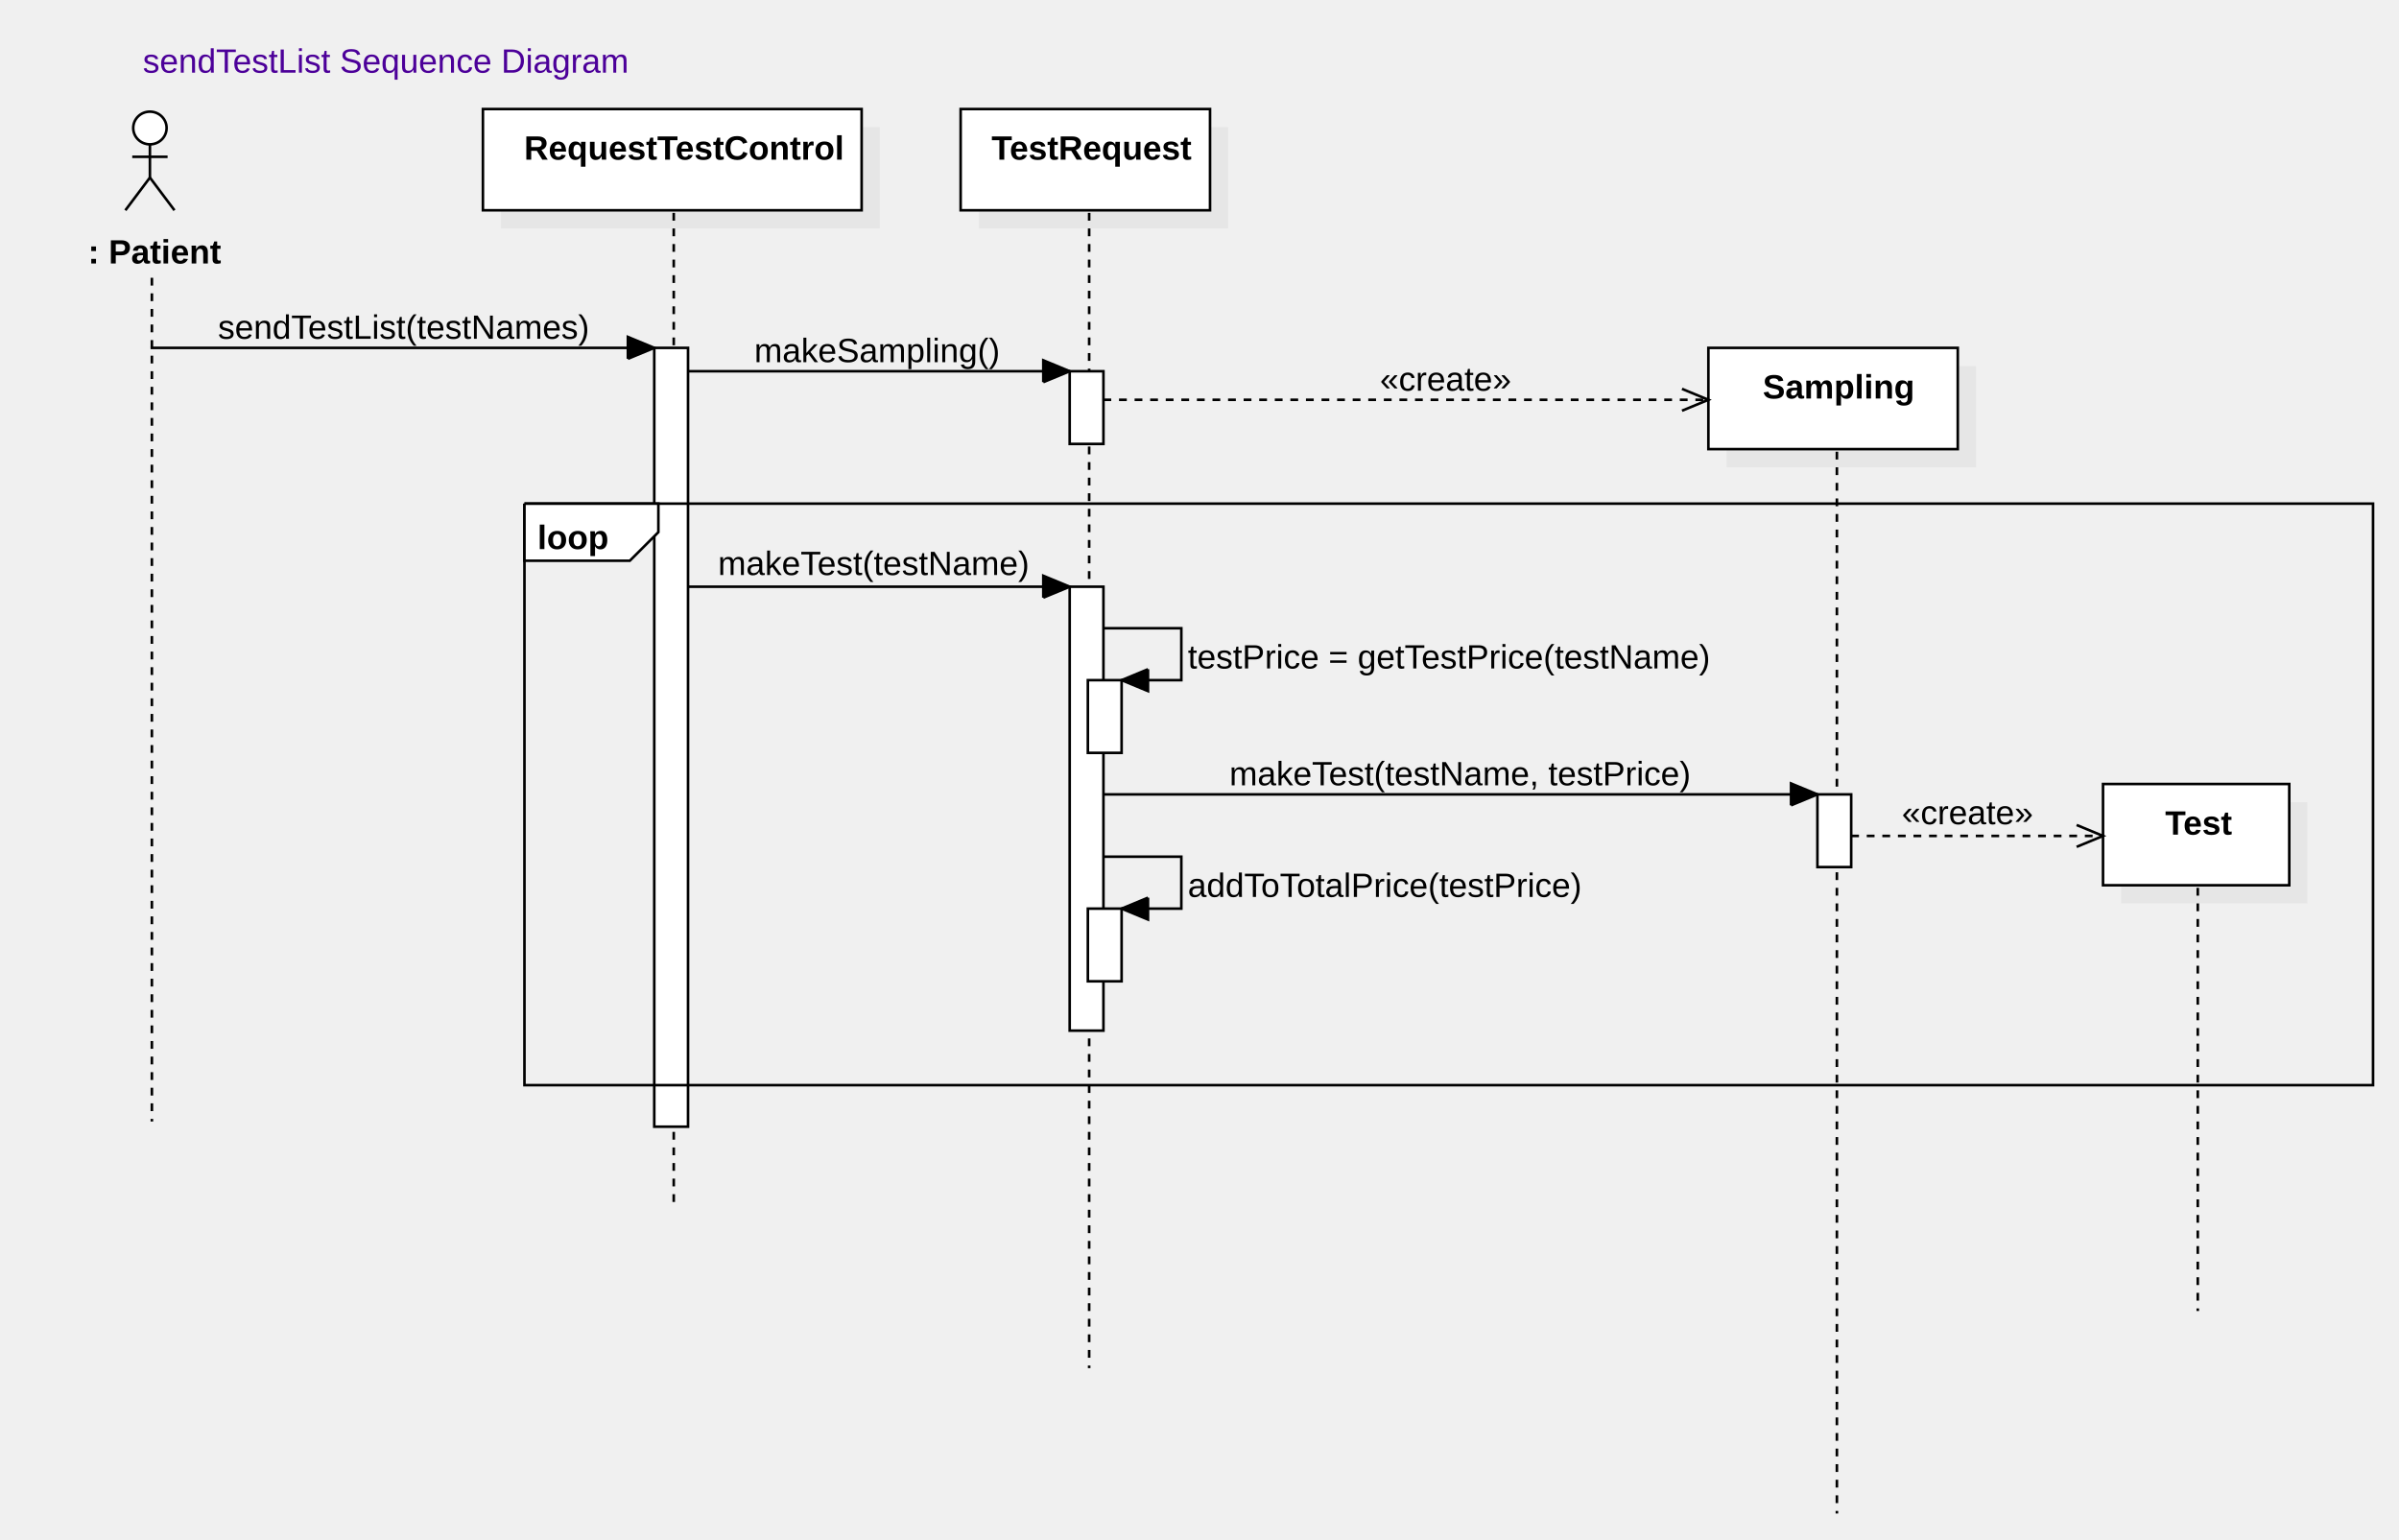
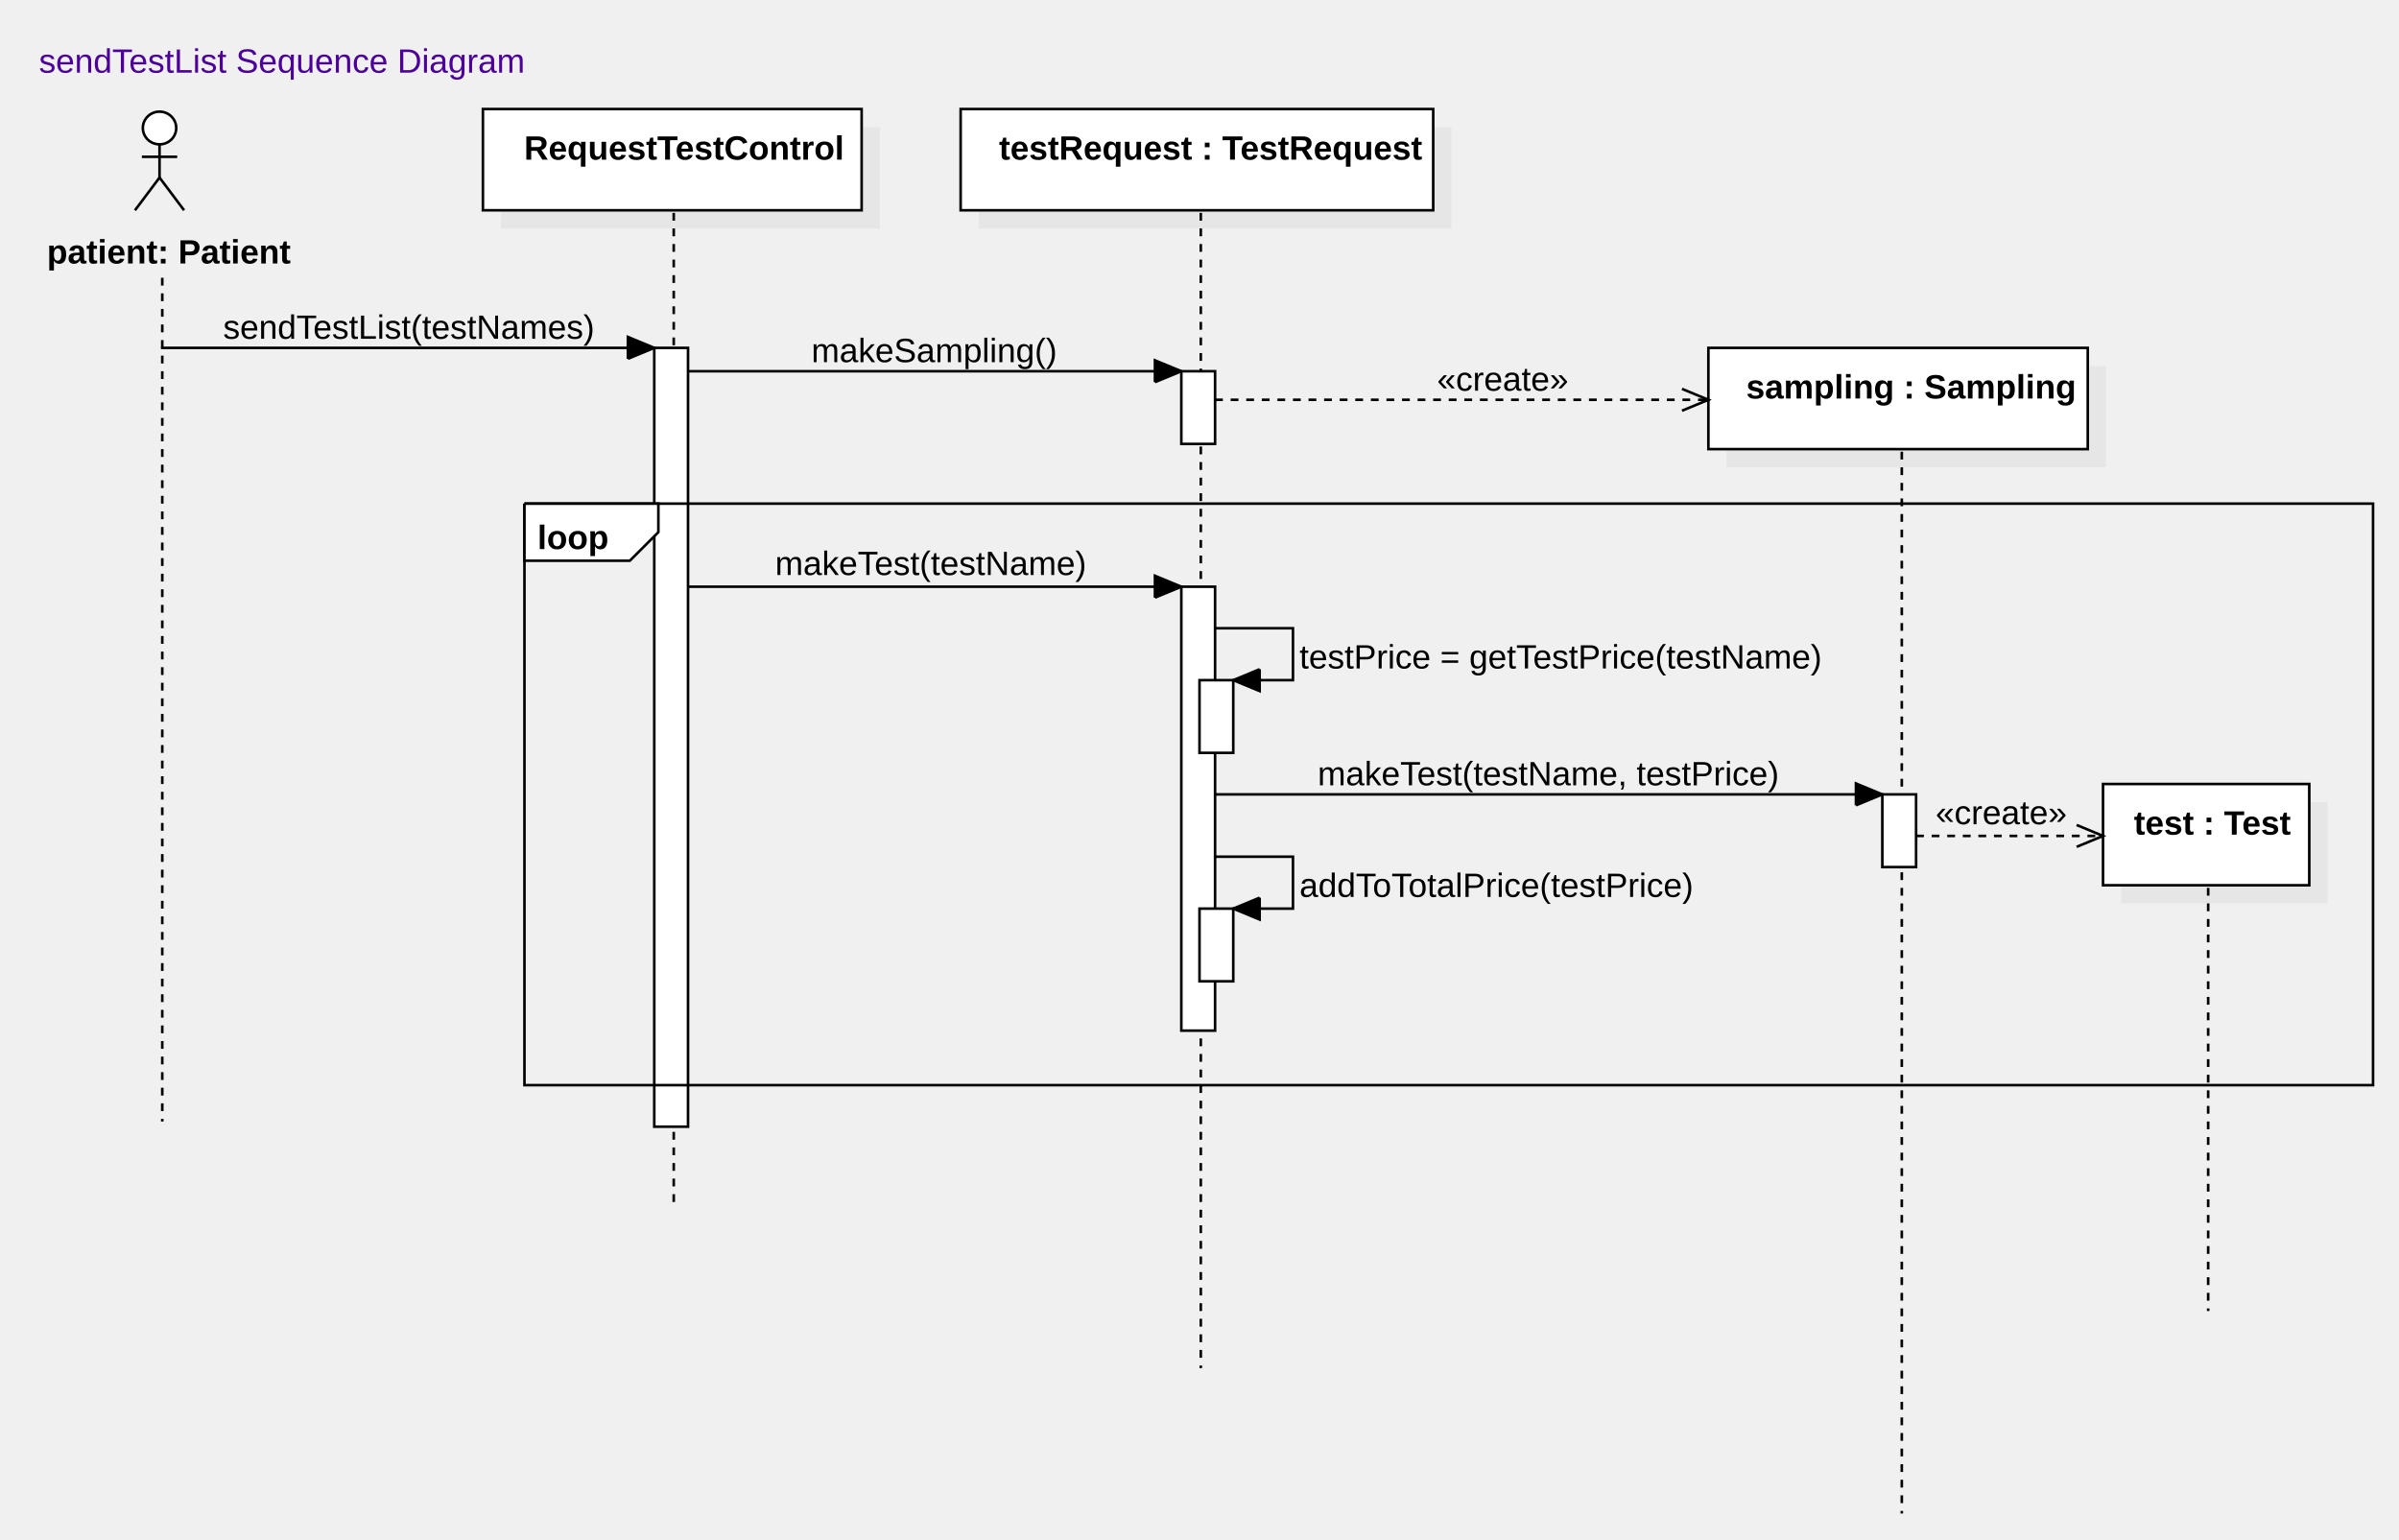
<svg xmlns="http://www.w3.org/2000/svg" version="1.1" width="924" height="593">
  <defs />
  <g>
    <text fill="#eeeeee" stroke="none" font-family="Arial" font-size="24px" font-style="normal" font-weight="normal" text-decoration="none" x="0" y="0" />
    <text fill="#eeeeee" stroke="none" font-family="Arial" font-size="24px" font-style="normal" font-weight="normal" text-decoration="none" x="0" y="30" />
    <text fill="#eeeeee" stroke="none" font-family="Arial" font-size="24px" font-style="normal" font-weight="normal" text-decoration="none" x="0" y="60" />
    <text fill="#eeeeee" stroke="none" font-family="Arial" font-size="24px" font-style="normal" font-weight="normal" text-decoration="none" x="0" y="90" />
    <text fill="#eeeeee" stroke="none" font-family="Arial" font-size="24px" font-style="normal" font-weight="normal" text-decoration="none" x="0" y="120" />
    <text fill="#eeeeee" stroke="none" font-family="Arial" font-size="24px" font-style="normal" font-weight="normal" text-decoration="none" x="0" y="150" />
    <text fill="#eeeeee" stroke="none" font-family="Arial" font-size="24px" font-style="normal" font-weight="normal" text-decoration="none" x="0" y="180" />
    <text fill="#eeeeee" stroke="none" font-family="Arial" font-size="24px" font-style="normal" font-weight="normal" text-decoration="none" x="0" y="210" />
    <text fill="#eeeeee" stroke="none" font-family="Arial" font-size="24px" font-style="normal" font-weight="normal" text-decoration="none" x="0" y="240" />
    <text fill="#eeeeee" stroke="none" font-family="Arial" font-size="24px" font-style="normal" font-weight="normal" text-decoration="none" x="0" y="270" />
    <text fill="#eeeeee" stroke="none" font-family="Arial" font-size="24px" font-style="normal" font-weight="normal" text-decoration="none" x="0" y="300" />
    <text fill="#eeeeee" stroke="none" font-family="Arial" font-size="24px" font-style="normal" font-weight="normal" text-decoration="none" x="0" y="330" />
    <text fill="#eeeeee" stroke="none" font-family="Arial" font-size="24px" font-style="normal" font-weight="normal" text-decoration="none" x="0" y="360" />
    <text fill="#eeeeee" stroke="none" font-family="Arial" font-size="24px" font-style="normal" font-weight="normal" text-decoration="none" x="0" y="390" />
    <text fill="#eeeeee" stroke="none" font-family="Arial" font-size="24px" font-style="normal" font-weight="normal" text-decoration="none" x="0" y="420" />
    <text fill="#eeeeee" stroke="none" font-family="Arial" font-size="24px" font-style="normal" font-weight="normal" text-decoration="none" x="0" y="450" />
    <text fill="#eeeeee" stroke="none" font-family="Arial" font-size="24px" font-style="normal" font-weight="normal" text-decoration="none" x="0" y="480" />
    <text fill="#eeeeee" stroke="none" font-family="Arial" font-size="24px" font-style="normal" font-weight="normal" text-decoration="none" x="0" y="510" />
    <text fill="#eeeeee" stroke="none" font-family="Arial" font-size="24px" font-style="normal" font-weight="normal" text-decoration="none" x="0" y="540" />
    <text fill="#eeeeee" stroke="none" font-family="Arial" font-size="24px" font-style="normal" font-weight="normal" text-decoration="none" x="0" y="570" />
    <text fill="#eeeeee" stroke="none" font-family="Arial" font-size="24px" font-style="normal" font-weight="normal" text-decoration="none" x="200" y="0" />
    <text fill="#eeeeee" stroke="none" font-family="Arial" font-size="24px" font-style="normal" font-weight="normal" text-decoration="none" x="200" y="30" />
    <text fill="#eeeeee" stroke="none" font-family="Arial" font-size="24px" font-style="normal" font-weight="normal" text-decoration="none" x="200" y="60" />
    <text fill="#eeeeee" stroke="none" font-family="Arial" font-size="24px" font-style="normal" font-weight="normal" text-decoration="none" x="200" y="90" />
    <text fill="#eeeeee" stroke="none" font-family="Arial" font-size="24px" font-style="normal" font-weight="normal" text-decoration="none" x="200" y="120" />
    <text fill="#eeeeee" stroke="none" font-family="Arial" font-size="24px" font-style="normal" font-weight="normal" text-decoration="none" x="200" y="150" />
    <text fill="#eeeeee" stroke="none" font-family="Arial" font-size="24px" font-style="normal" font-weight="normal" text-decoration="none" x="200" y="180" />
    <text fill="#eeeeee" stroke="none" font-family="Arial" font-size="24px" font-style="normal" font-weight="normal" text-decoration="none" x="200" y="210" />
    <text fill="#eeeeee" stroke="none" font-family="Arial" font-size="24px" font-style="normal" font-weight="normal" text-decoration="none" x="200" y="240" />
    <text fill="#eeeeee" stroke="none" font-family="Arial" font-size="24px" font-style="normal" font-weight="normal" text-decoration="none" x="200" y="270" />
    <text fill="#eeeeee" stroke="none" font-family="Arial" font-size="24px" font-style="normal" font-weight="normal" text-decoration="none" x="200" y="300" />
    <text fill="#eeeeee" stroke="none" font-family="Arial" font-size="24px" font-style="normal" font-weight="normal" text-decoration="none" x="200" y="330" />
    <text fill="#eeeeee" stroke="none" font-family="Arial" font-size="24px" font-style="normal" font-weight="normal" text-decoration="none" x="200" y="360" />
    <text fill="#eeeeee" stroke="none" font-family="Arial" font-size="24px" font-style="normal" font-weight="normal" text-decoration="none" x="200" y="390" />
    <text fill="#eeeeee" stroke="none" font-family="Arial" font-size="24px" font-style="normal" font-weight="normal" text-decoration="none" x="200" y="420" />
    <text fill="#eeeeee" stroke="none" font-family="Arial" font-size="24px" font-style="normal" font-weight="normal" text-decoration="none" x="200" y="450" />
    <text fill="#eeeeee" stroke="none" font-family="Arial" font-size="24px" font-style="normal" font-weight="normal" text-decoration="none" x="200" y="480" />
    <text fill="#eeeeee" stroke="none" font-family="Arial" font-size="24px" font-style="normal" font-weight="normal" text-decoration="none" x="200" y="510" />
    <text fill="#eeeeee" stroke="none" font-family="Arial" font-size="24px" font-style="normal" font-weight="normal" text-decoration="none" x="200" y="540" />
    <text fill="#eeeeee" stroke="none" font-family="Arial" font-size="24px" font-style="normal" font-weight="normal" text-decoration="none" x="200" y="570" />
    <text fill="#eeeeee" stroke="none" font-family="Arial" font-size="24px" font-style="normal" font-weight="normal" text-decoration="none" x="400" y="0" />
    <text fill="#eeeeee" stroke="none" font-family="Arial" font-size="24px" font-style="normal" font-weight="normal" text-decoration="none" x="400" y="30" />
    <text fill="#eeeeee" stroke="none" font-family="Arial" font-size="24px" font-style="normal" font-weight="normal" text-decoration="none" x="400" y="60" />
    <text fill="#eeeeee" stroke="none" font-family="Arial" font-size="24px" font-style="normal" font-weight="normal" text-decoration="none" x="400" y="90" />
    <text fill="#eeeeee" stroke="none" font-family="Arial" font-size="24px" font-style="normal" font-weight="normal" text-decoration="none" x="400" y="120" />
    <text fill="#eeeeee" stroke="none" font-family="Arial" font-size="24px" font-style="normal" font-weight="normal" text-decoration="none" x="400" y="150" />
    <text fill="#eeeeee" stroke="none" font-family="Arial" font-size="24px" font-style="normal" font-weight="normal" text-decoration="none" x="400" y="180" />
    <text fill="#eeeeee" stroke="none" font-family="Arial" font-size="24px" font-style="normal" font-weight="normal" text-decoration="none" x="400" y="210" />
    <text fill="#eeeeee" stroke="none" font-family="Arial" font-size="24px" font-style="normal" font-weight="normal" text-decoration="none" x="400" y="240" />
    <text fill="#eeeeee" stroke="none" font-family="Arial" font-size="24px" font-style="normal" font-weight="normal" text-decoration="none" x="400" y="270" />
    <text fill="#eeeeee" stroke="none" font-family="Arial" font-size="24px" font-style="normal" font-weight="normal" text-decoration="none" x="400" y="300" />
    <text fill="#eeeeee" stroke="none" font-family="Arial" font-size="24px" font-style="normal" font-weight="normal" text-decoration="none" x="400" y="330" />
    <text fill="#eeeeee" stroke="none" font-family="Arial" font-size="24px" font-style="normal" font-weight="normal" text-decoration="none" x="400" y="360" />
    <text fill="#eeeeee" stroke="none" font-family="Arial" font-size="24px" font-style="normal" font-weight="normal" text-decoration="none" x="400" y="390" />
    <text fill="#eeeeee" stroke="none" font-family="Arial" font-size="24px" font-style="normal" font-weight="normal" text-decoration="none" x="400" y="420" />
    <text fill="#eeeeee" stroke="none" font-family="Arial" font-size="24px" font-style="normal" font-weight="normal" text-decoration="none" x="400" y="450" />
    <text fill="#eeeeee" stroke="none" font-family="Arial" font-size="24px" font-style="normal" font-weight="normal" text-decoration="none" x="400" y="480" />
    <text fill="#eeeeee" stroke="none" font-family="Arial" font-size="24px" font-style="normal" font-weight="normal" text-decoration="none" x="400" y="510" />
    <text fill="#eeeeee" stroke="none" font-family="Arial" font-size="24px" font-style="normal" font-weight="normal" text-decoration="none" x="400" y="540" />
    <text fill="#eeeeee" stroke="none" font-family="Arial" font-size="24px" font-style="normal" font-weight="normal" text-decoration="none" x="400" y="570" />
    <text fill="#eeeeee" stroke="none" font-family="Arial" font-size="24px" font-style="normal" font-weight="normal" text-decoration="none" x="600" y="0" />
    <text fill="#eeeeee" stroke="none" font-family="Arial" font-size="24px" font-style="normal" font-weight="normal" text-decoration="none" x="600" y="30" />
    <text fill="#eeeeee" stroke="none" font-family="Arial" font-size="24px" font-style="normal" font-weight="normal" text-decoration="none" x="600" y="60" />
    <text fill="#eeeeee" stroke="none" font-family="Arial" font-size="24px" font-style="normal" font-weight="normal" text-decoration="none" x="600" y="90" />
    <text fill="#eeeeee" stroke="none" font-family="Arial" font-size="24px" font-style="normal" font-weight="normal" text-decoration="none" x="600" y="120" />
    <text fill="#eeeeee" stroke="none" font-family="Arial" font-size="24px" font-style="normal" font-weight="normal" text-decoration="none" x="600" y="150" />
    <text fill="#eeeeee" stroke="none" font-family="Arial" font-size="24px" font-style="normal" font-weight="normal" text-decoration="none" x="600" y="180" />
    <text fill="#eeeeee" stroke="none" font-family="Arial" font-size="24px" font-style="normal" font-weight="normal" text-decoration="none" x="600" y="210" />
    <text fill="#eeeeee" stroke="none" font-family="Arial" font-size="24px" font-style="normal" font-weight="normal" text-decoration="none" x="600" y="240" />
    <text fill="#eeeeee" stroke="none" font-family="Arial" font-size="24px" font-style="normal" font-weight="normal" text-decoration="none" x="600" y="270" />
    <text fill="#eeeeee" stroke="none" font-family="Arial" font-size="24px" font-style="normal" font-weight="normal" text-decoration="none" x="600" y="300" />
    <text fill="#eeeeee" stroke="none" font-family="Arial" font-size="24px" font-style="normal" font-weight="normal" text-decoration="none" x="600" y="330" />
    <text fill="#eeeeee" stroke="none" font-family="Arial" font-size="24px" font-style="normal" font-weight="normal" text-decoration="none" x="600" y="360" />
    <text fill="#eeeeee" stroke="none" font-family="Arial" font-size="24px" font-style="normal" font-weight="normal" text-decoration="none" x="600" y="390" />
    <text fill="#eeeeee" stroke="none" font-family="Arial" font-size="24px" font-style="normal" font-weight="normal" text-decoration="none" x="600" y="420" />
    <text fill="#eeeeee" stroke="none" font-family="Arial" font-size="24px" font-style="normal" font-weight="normal" text-decoration="none" x="600" y="450" />
    <text fill="#eeeeee" stroke="none" font-family="Arial" font-size="24px" font-style="normal" font-weight="normal" text-decoration="none" x="600" y="480" />
    <text fill="#eeeeee" stroke="none" font-family="Arial" font-size="24px" font-style="normal" font-weight="normal" text-decoration="none" x="600" y="510" />
    <text fill="#eeeeee" stroke="none" font-family="Arial" font-size="24px" font-style="normal" font-weight="normal" text-decoration="none" x="600" y="540" />
    <text fill="#eeeeee" stroke="none" font-family="Arial" font-size="24px" font-style="normal" font-weight="normal" text-decoration="none" x="600" y="570" />
    <text fill="#eeeeee" stroke="none" font-family="Arial" font-size="24px" font-style="normal" font-weight="normal" text-decoration="none" x="800" y="0" />
    <text fill="#eeeeee" stroke="none" font-family="Arial" font-size="24px" font-style="normal" font-weight="normal" text-decoration="none" x="800" y="30" />
    <text fill="#eeeeee" stroke="none" font-family="Arial" font-size="24px" font-style="normal" font-weight="normal" text-decoration="none" x="800" y="60" />
    <text fill="#eeeeee" stroke="none" font-family="Arial" font-size="24px" font-style="normal" font-weight="normal" text-decoration="none" x="800" y="90" />
    <text fill="#eeeeee" stroke="none" font-family="Arial" font-size="24px" font-style="normal" font-weight="normal" text-decoration="none" x="800" y="120" />
    <text fill="#eeeeee" stroke="none" font-family="Arial" font-size="24px" font-style="normal" font-weight="normal" text-decoration="none" x="800" y="150" />
    <text fill="#eeeeee" stroke="none" font-family="Arial" font-size="24px" font-style="normal" font-weight="normal" text-decoration="none" x="800" y="180" />
    <text fill="#eeeeee" stroke="none" font-family="Arial" font-size="24px" font-style="normal" font-weight="normal" text-decoration="none" x="800" y="210" />
    <text fill="#eeeeee" stroke="none" font-family="Arial" font-size="24px" font-style="normal" font-weight="normal" text-decoration="none" x="800" y="240" />
    <text fill="#eeeeee" stroke="none" font-family="Arial" font-size="24px" font-style="normal" font-weight="normal" text-decoration="none" x="800" y="270" />
    <text fill="#eeeeee" stroke="none" font-family="Arial" font-size="24px" font-style="normal" font-weight="normal" text-decoration="none" x="800" y="300" />
    <text fill="#eeeeee" stroke="none" font-family="Arial" font-size="24px" font-style="normal" font-weight="normal" text-decoration="none" x="800" y="330" />
    <text fill="#eeeeee" stroke="none" font-family="Arial" font-size="24px" font-style="normal" font-weight="normal" text-decoration="none" x="800" y="360" />
    <text fill="#eeeeee" stroke="none" font-family="Arial" font-size="24px" font-style="normal" font-weight="normal" text-decoration="none" x="800" y="390" />
    <text fill="#eeeeee" stroke="none" font-family="Arial" font-size="24px" font-style="normal" font-weight="normal" text-decoration="none" x="800" y="420" />
    <text fill="#eeeeee" stroke="none" font-family="Arial" font-size="24px" font-style="normal" font-weight="normal" text-decoration="none" x="800" y="450" />
    <text fill="#eeeeee" stroke="none" font-family="Arial" font-size="24px" font-style="normal" font-weight="normal" text-decoration="none" x="800" y="480" />
    <text fill="#eeeeee" stroke="none" font-family="Arial" font-size="24px" font-style="normal" font-weight="normal" text-decoration="none" x="800" y="510" />
    <text fill="#eeeeee" stroke="none" font-family="Arial" font-size="24px" font-style="normal" font-weight="normal" text-decoration="none" x="800" y="540" />
    <text fill="#eeeeee" stroke="none" font-family="Arial" font-size="24px" font-style="normal" font-weight="normal" text-decoration="none" x="800" y="570" />
    <g transform="translate(-30,2) scale(1,1)">
-       <path fill="#ffffff" stroke="none" d="M 81.314 47.3 C 81.314 43.821 84.193 41 87.743 41 C 91.294 41 94.172 43.821 94.172 47.3 C 94.172 50.779 91.294 53.6 87.743 53.6 C 84.193 53.6 81.314 50.779 81.314 47.3 Z" />
-     </g>
-     <g transform="translate(-30,2) scale(1,1)">
-       <path fill="none" stroke="#000000" d="M 81.314 47.3 C 81.314 43.821 84.193 41 87.743 41 C 91.294 41 94.172 43.821 94.172 47.3 C 94.172 50.779 91.294 53.6 87.743 53.6 C 84.193 53.6 81.314 50.779 81.314 47.3 Z" stroke-miterlimit="10" />
-     </g>
-     <g transform="translate(-30,2) scale(1,1)">
-       <path fill="none" stroke="#000000" d="M 87.743 53.6 L 87.743 66.4" stroke-miterlimit="10" />
-     </g>
-     <g transform="translate(-30,2) scale(1,1)">
-       <path fill="none" stroke="#000000" d="M 80.936 58.4 L 94.551 58.4" stroke-miterlimit="10" />
-     </g>
-     <g transform="translate(-30,2) scale(1,1)">
-       <path fill="none" stroke="#000000" d="M 87.743 66.4 L 78.289 79" stroke-miterlimit="10" />
-     </g>
-     <g transform="translate(-30,2) scale(1,1)">
-       <path fill="none" stroke="#000000" d="M 87.743 66.4 L 97.198 79" stroke-miterlimit="10" />
-     </g>
-     <g transform="translate(-30,2) scale(1,1)">
-       <g>
-         <path fill="none" stroke="none" />
-         <text fill="#000000" stroke="none" font-family="Arial" font-size="13px" font-style="normal" font-weight="bold" text-decoration="none" x="63.895" y="99.5">: Patient</text>
-       </g>
-     </g>
-     <g transform="translate(-30,2) scale(1,1)">
-       <path fill="none" stroke="#000000" d="M 88.5 105 L 88.5 430" stroke-miterlimit="10" stroke-dasharray="3" />
+       <path fill="#ffffff" stroke="none" d="M 85.018 47.3 C 85.018 43.821 87.897 41 91.447 41 C 94.998 41 97.876 43.821 97.876 47.3 C 97.876 50.779 94.998 53.6 91.447 53.6 C 87.897 53.6 85.018 50.779 85.018 47.3 Z" />
+     </g>
+     <g transform="translate(-30,2) scale(1,1)">
+       <path fill="none" stroke="#000000" d="M 85.018 47.3 C 85.018 43.821 87.897 41 91.447 41 C 94.998 41 97.876 43.821 97.876 47.3 C 97.876 50.779 94.998 53.6 91.447 53.6 C 87.897 53.6 85.018 50.779 85.018 47.3 Z" stroke-miterlimit="10" />
+     </g>
+     <g transform="translate(-30,2) scale(1,1)">
+       <path fill="none" stroke="#000000" d="M 91.447 53.6 L 91.447 66.4" stroke-miterlimit="10" />
+     </g>
+     <g transform="translate(-30,2) scale(1,1)">
+       <path fill="none" stroke="#000000" d="M 84.64 58.4 L 98.255 58.4" stroke-miterlimit="10" />
+     </g>
+     <g transform="translate(-30,2) scale(1,1)">
+       <path fill="none" stroke="#000000" d="M 91.447 66.4 L 81.993 79" stroke-miterlimit="10" />
+     </g>
+     <g transform="translate(-30,2) scale(1,1)">
+       <path fill="none" stroke="#000000" d="M 91.447 66.4 L 100.902 79" stroke-miterlimit="10" />
+     </g>
+     <g transform="translate(-30,2) scale(1,1)">
+       <g>
+         <path fill="none" stroke="none" />
+         <text fill="#000000" stroke="none" font-family="Arial" font-size="13px" font-style="normal" font-weight="bold" text-decoration="none" x="48.083" y="99.5">patient: Patient</text>
+       </g>
+     </g>
+     <g transform="translate(-30,2) scale(1,1)">
+       <path fill="none" stroke="#000000" d="M 92.5 105 L 92.5 430" stroke-miterlimit="10" stroke-dasharray="3" />
    </g>
    <g transform="translate(-30,2) scale(1,1)">
      <rect fill="#C0C0C0" stroke="none" x="223" y="47" width="145.871" height="39" opacity="0.2" />
    </g>
    <g transform="translate(-30,2) scale(1,1)">
      <rect fill="#ffffff" stroke="none" x="216" y="40" width="145.871" height="39" />
    </g>
    <g transform="translate(-30,2) scale(1,1)">
      <path fill="none" stroke="#000000" d="M 216 40 L 361.871 40 L 361.871 79 L 216 79 L 216 40 Z Z" stroke-miterlimit="10" />
    </g>
    <g transform="translate(-30,2) scale(1,1)">
      <g>
        <path fill="none" stroke="none" />
        <text fill="#000000" stroke="none" font-family="Arial" font-size="13px" font-style="normal" font-weight="bold" text-decoration="none" x="231.851" y="59.5">RequestTestControl</text>
      </g>
    </g>
    <g transform="translate(-30,2) scale(1,1)">
      <path fill="none" stroke="#000000" d="M 289.5 80 L 289.5 464" stroke-miterlimit="10" stroke-dasharray="3" />
    </g>
    <g transform="translate(-30,2) scale(1,1)">
-       <rect fill="#C0C0C0" stroke="none" x="847" y="307" width="71.736" height="39" opacity="0.2" />
-     </g>
-     <g transform="translate(-30,2) scale(1,1)">
-       <rect fill="#ffffff" stroke="none" x="840" y="300" width="71.736" height="39" />
-     </g>
-     <g transform="translate(-30,2) scale(1,1)">
-       <path fill="none" stroke="#000000" d="M 840 300 L 911.736 300 L 911.736 339 L 840 339 L 840 300 Z Z" stroke-miterlimit="10" />
-     </g>
-     <g transform="translate(-30,2) scale(1,1)">
-       <g>
-         <path fill="none" stroke="none" />
-         <text fill="#000000" stroke="none" font-family="Arial" font-size="13px" font-style="normal" font-weight="bold" text-decoration="none" x="863.947" y="319.5">Test</text>
-       </g>
-     </g>
-     <g transform="translate(-30,2) scale(1,1)">
-       <path fill="none" stroke="#000000" d="M 876.5 340 L 876.5 503" stroke-miterlimit="10" stroke-dasharray="3" />
-     </g>
-     <g transform="translate(-30,2) scale(1,1)">
-       <g>
-         <path fill="none" stroke="none" />
-         <text fill="#4c0099" stroke="none" font-family="Arial" font-size="13px" font-style="normal" font-weight="normal" text-decoration="none" x="85" y="26">sendTestList Sequence Diagram</text>
-       </g>
-     </g>
-     <g transform="translate(-30,2) scale(1,1)">
-       <rect fill="#C0C0C0" stroke="none" x="695" y="139" width="96.054" height="39" opacity="0.2" />
-     </g>
-     <g transform="translate(-30,2) scale(1,1)">
-       <rect fill="#ffffff" stroke="none" x="688" y="132" width="96.054" height="39" />
-     </g>
-     <g transform="translate(-30,2) scale(1,1)">
-       <path fill="none" stroke="#000000" d="M 688 132 L 784.054 132 L 784.054 171 L 688 171 L 688 132 Z Z" stroke-miterlimit="10" />
-     </g>
-     <g transform="translate(-30,2) scale(1,1)">
-       <g>
-         <path fill="none" stroke="none" />
-         <text fill="#000000" stroke="none" font-family="Arial" font-size="13px" font-style="normal" font-weight="bold" text-decoration="none" x="708.929" y="151.5">Sampling</text>
-       </g>
-     </g>
-     <g transform="translate(-30,2) scale(1,1)">
-       <path fill="none" stroke="#000000" d="M 737.5 172 L 737.5 581" stroke-miterlimit="10" stroke-dasharray="3" />
-     </g>
-     <g transform="translate(-30,2) scale(1,1)">
-       <rect fill="#C0C0C0" stroke="none" x="407" y="47" width="96.054" height="39" opacity="0.2" />
-     </g>
-     <g transform="translate(-30,2) scale(1,1)">
-       <rect fill="#ffffff" stroke="none" x="400" y="40" width="96.054" height="39" />
-     </g>
-     <g transform="translate(-30,2) scale(1,1)">
-       <path fill="none" stroke="#000000" d="M 400 40 L 496.054 40 L 496.054 79 L 400 79 L 400 40 Z Z" stroke-miterlimit="10" />
-     </g>
-     <g transform="translate(-30,2) scale(1,1)">
-       <g>
-         <path fill="none" stroke="none" />
-         <text fill="#000000" stroke="none" font-family="Arial" font-size="13px" font-style="normal" font-weight="bold" text-decoration="none" x="411.896" y="59.5">TestRequest</text>
-       </g>
-     </g>
-     <g transform="translate(-30,2) scale(1,1)">
-       <path fill="none" stroke="#000000" d="M 449.5 80 L 449.5 525" stroke-miterlimit="10" stroke-dasharray="3" />
-     </g>
-     <g transform="translate(-30,2) scale(1,1)">
-       <path fill="none" stroke="#000000" d="M 88 132 L 282 132" stroke-miterlimit="10" />
+       <rect fill="#C0C0C0" stroke="none" x="847" y="307" width="79.436" height="39" opacity="0.2" />
+     </g>
+     <g transform="translate(-30,2) scale(1,1)">
+       <rect fill="#ffffff" stroke="none" x="840" y="300" width="79.436" height="39" />
+     </g>
+     <g transform="translate(-30,2) scale(1,1)">
+       <path fill="none" stroke="#000000" d="M 840 300 L 919.436 300 L 919.436 339 L 840 339 L 840 300 Z Z" stroke-miterlimit="10" />
+     </g>
+     <g transform="translate(-30,2) scale(1,1)">
+       <g>
+         <path fill="none" stroke="none" />
+         <text fill="#000000" stroke="none" font-family="Arial" font-size="13px" font-style="normal" font-weight="bold" text-decoration="none" x="851.903" y="319.5">test : Test</text>
+       </g>
+     </g>
+     <g transform="translate(-30,2) scale(1,1)">
+       <path fill="none" stroke="#000000" d="M 880.5 340 L 880.5 503" stroke-miterlimit="10" stroke-dasharray="3" />
+     </g>
+     <g transform="translate(-30,2) scale(1,1)">
+       <g>
+         <path fill="none" stroke="none" />
+         <text fill="#4c0099" stroke="none" font-family="Arial" font-size="13px" font-style="normal" font-weight="normal" text-decoration="none" x="45" y="26">sendTestList Sequence Diagram</text>
+       </g>
+     </g>
+     <g transform="translate(-30,2) scale(1,1)">
+       <rect fill="#C0C0C0" stroke="none" x="695" y="139" width="146.125" height="39" opacity="0.2" />
+     </g>
+     <g transform="translate(-30,2) scale(1,1)">
+       <rect fill="#ffffff" stroke="none" x="688" y="132" width="146.125" height="39" />
+     </g>
+     <g transform="translate(-30,2) scale(1,1)">
+       <path fill="none" stroke="#000000" d="M 688 132 L 834.125 132 L 834.125 171 L 688 171 L 688 132 Z Z" stroke-miterlimit="10" />
+     </g>
+     <g transform="translate(-30,2) scale(1,1)">
+       <g>
+         <path fill="none" stroke="none" />
+         <text fill="#000000" stroke="none" font-family="Arial" font-size="13px" font-style="normal" font-weight="bold" text-decoration="none" x="702.534" y="151.5">sampling : Sampling</text>
+       </g>
+     </g>
+     <g transform="translate(-30,2) scale(1,1)">
+       <path fill="none" stroke="#000000" d="M 762.5 172 L 762.5 581" stroke-miterlimit="10" stroke-dasharray="3" />
+     </g>
+     <g transform="translate(-30,2) scale(1,1)">
+       <rect fill="#C0C0C0" stroke="none" x="407" y="47" width="182.014" height="39" opacity="0.2" />
+     </g>
+     <g transform="translate(-30,2) scale(1,1)">
+       <rect fill="#ffffff" stroke="none" x="400" y="40" width="182.014" height="39" />
+     </g>
+     <g transform="translate(-30,2) scale(1,1)">
+       <path fill="none" stroke="#000000" d="M 400 40 L 582.014 40 L 582.014 79 L 400 79 L 400 40 Z Z" stroke-miterlimit="10" />
+     </g>
+     <g transform="translate(-30,2) scale(1,1)">
+       <g>
+         <path fill="none" stroke="none" />
+         <text fill="#000000" stroke="none" font-family="Arial" font-size="13px" font-style="normal" font-weight="bold" text-decoration="none" x="414.772" y="59.5">testRequest : TestRequest</text>
+       </g>
+     </g>
+     <g transform="translate(-30,2) scale(1,1)">
+       <path fill="none" stroke="#000000" d="M 492.5 80 L 492.5 525" stroke-miterlimit="10" stroke-dasharray="3" />
+     </g>
+     <g transform="translate(-30,2) scale(1,1)">
+       <path fill="none" stroke="#000000" d="M 92 132 L 282 132" stroke-miterlimit="10" />
    </g>
    <g transform="translate(-30,2) scale(1,1)">
      <path fill="#000000" stroke="none" d="M 271.837 136.21 L 282 132 L 271.837 127.79" />
    </g>
    <g transform="translate(-30,2) scale(1,1)">
      <path fill="none" stroke="#000000" d="M 271.837 136.21 L 282 132 L 271.837 127.79 L 271.837 136.21" stroke-miterlimit="10" />
    </g>
    <g transform="translate(-30,2) scale(1,1)">
      <g>
        <path fill="none" stroke="none" />
-         <text fill="#000000" stroke="none" font-family="Arial" font-size="13px" font-style="normal" font-weight="normal" text-decoration="none" x="113.944" y="128.5">sendTestList(testNames)</text>
+         <text fill="#000000" stroke="none" font-family="Arial" font-size="13px" font-style="normal" font-weight="normal" text-decoration="none" x="115.944" y="128.5">sendTestList(testNames)</text>
      </g>
    </g>
    <g transform="translate(-30,2) scale(1,1)">
      <rect fill="#ffffff" stroke="none" x="282" y="132" width="13" height="300" />
    </g>
    <g transform="translate(-30,2) scale(1,1)">
      <path fill="none" stroke="#000000" d="M 282 132 L 295 132 L 295 432 L 282 432 L 282 132 Z Z" stroke-miterlimit="10" />
    </g>
    <g transform="translate(-30,2) scale(1,1)">
-       <path fill="none" stroke="#000000" d="M 295 141 L 442 141" stroke-miterlimit="10" />
-     </g>
-     <g transform="translate(-30,2) scale(1,1)">
-       <path fill="#000000" stroke="none" d="M 431.837 145.21 L 442 141 L 431.837 136.79" />
-     </g>
-     <g transform="translate(-30,2) scale(1,1)">
-       <path fill="none" stroke="#000000" d="M 431.837 145.21 L 442 141 L 431.837 136.79 L 431.837 145.21" stroke-miterlimit="10" />
-     </g>
-     <g transform="translate(-30,2) scale(1,1)">
-       <g>
-         <path fill="none" stroke="none" />
-         <text fill="#000000" stroke="none" font-family="Arial" font-size="13px" font-style="normal" font-weight="normal" text-decoration="none" x="320.5" y="137.5">makeSampling()</text>
-       </g>
-     </g>
-     <g transform="translate(-30,2) scale(1,1)">
-       <rect fill="#ffffff" stroke="none" x="442" y="141" width="13" height="28" />
-     </g>
-     <g transform="translate(-30,2) scale(1,1)">
-       <path fill="none" stroke="#000000" d="M 442 141 L 455 141 L 455 169 L 442 169 L 442 141 Z Z" stroke-miterlimit="10" />
-     </g>
-     <g transform="translate(-30,2) scale(1,1)">
-       <path fill="none" stroke="#000000" d="M 455 152 L 688 152" stroke-miterlimit="10" stroke-dasharray="3" />
+       <path fill="none" stroke="#000000" d="M 295 141 L 485 141" stroke-miterlimit="10" />
+     </g>
+     <g transform="translate(-30,2) scale(1,1)">
+       <path fill="#000000" stroke="none" d="M 474.837 145.21 L 485 141 L 474.837 136.79" />
+     </g>
+     <g transform="translate(-30,2) scale(1,1)">
+       <path fill="none" stroke="#000000" d="M 474.837 145.21 L 485 141 L 474.837 136.79 L 474.837 145.21" stroke-miterlimit="10" />
+     </g>
+     <g transform="translate(-30,2) scale(1,1)">
+       <g>
+         <path fill="none" stroke="none" />
+         <text fill="#000000" stroke="none" font-family="Arial" font-size="13px" font-style="normal" font-weight="normal" text-decoration="none" x="342.5" y="137.5">makeSampling()</text>
+       </g>
+     </g>
+     <g transform="translate(-30,2) scale(1,1)">
+       <rect fill="#ffffff" stroke="none" x="485" y="141" width="13" height="28" />
+     </g>
+     <g transform="translate(-30,2) scale(1,1)">
+       <path fill="none" stroke="#000000" d="M 485 141 L 498 141 L 498 169 L 485 169 L 485 141 Z Z" stroke-miterlimit="10" />
+     </g>
+     <g transform="translate(-30,2) scale(1,1)">
+       <path fill="none" stroke="#000000" d="M 498 152 L 688 152" stroke-miterlimit="10" stroke-dasharray="3" />
    </g>
    <g transform="translate(-30,2) scale(1,1)">
      <path fill="none" stroke="#000000" d="M 677.837 156.21 L 688 152 L 677.837 147.79" stroke-miterlimit="10" />
    </g>
    <g transform="translate(-30,2) scale(1,1)">
      <g>
        <path fill="none" stroke="none" />
-         <text fill="#000000" stroke="none" font-family="Arial" font-size="13px" font-style="normal" font-weight="normal" text-decoration="none" x="561.5" y="148.5">«create»</text>
-       </g>
-     </g>
-     <g transform="translate(-30,2) scale(1,1)">
-       <path fill="none" stroke="#000000" d="M 295 224 L 442 224" stroke-miterlimit="10" />
-     </g>
-     <g transform="translate(-30,2) scale(1,1)">
-       <path fill="#000000" stroke="none" d="M 431.837 228.21 L 442 224 L 431.837 219.79" />
-     </g>
-     <g transform="translate(-30,2) scale(1,1)">
-       <path fill="none" stroke="#000000" d="M 431.837 228.21 L 442 224 L 431.837 219.79 L 431.837 228.21" stroke-miterlimit="10" />
-     </g>
-     <g transform="translate(-30,2) scale(1,1)">
-       <g>
-         <path fill="none" stroke="none" />
-         <text fill="#000000" stroke="none" font-family="Arial" font-size="13px" font-style="normal" font-weight="normal" text-decoration="none" x="306.533" y="219.5">makeTest(testName)</text>
-       </g>
-     </g>
-     <g transform="translate(-30,2) scale(1,1)">
-       <rect fill="#ffffff" stroke="none" x="442" y="224" width="13" height="171" />
-     </g>
-     <g transform="translate(-30,2) scale(1,1)">
-       <path fill="none" stroke="#000000" d="M 442 224 L 455 224 L 455 395 L 442 395 L 442 224 Z Z" stroke-miterlimit="10" />
-     </g>
-     <g transform="translate(-30,2) scale(1,1)">
-       <path fill="none" stroke="#000000" d="M 455 240 L 485 240 L 485 260 L 462 260" stroke-miterlimit="10" />
-     </g>
-     <g transform="translate(-30,2) scale(1,1)">
-       <path fill="#000000" stroke="none" d="M 472.163 255.79 L 462 260 L 472.163 264.21" />
-     </g>
-     <g transform="translate(-30,2) scale(1,1)">
-       <path fill="none" stroke="#000000" d="M 472.163 255.79 L 462 260 L 472.163 264.21 L 472.163 255.79" stroke-miterlimit="10" />
-     </g>
-     <g transform="translate(-30,2) scale(1,1)">
-       <g>
-         <path fill="none" stroke="none" />
-         <text fill="#000000" stroke="none" font-family="Arial" font-size="13px" font-style="normal" font-weight="normal" text-decoration="none" x="487.5" y="255.5">testPrice = getTestPrice(testName)</text>
-       </g>
-     </g>
-     <g transform="translate(-30,2) scale(1,1)">
-       <rect fill="#ffffff" stroke="none" x="449" y="260" width="13" height="28" />
-     </g>
-     <g transform="translate(-30,2) scale(1,1)">
-       <path fill="none" stroke="#000000" d="M 449 260 L 462 260 L 462 288 L 449 288 L 449 260 Z Z" stroke-miterlimit="10" />
-     </g>
-     <g transform="translate(-30,2) scale(1,1)">
-       <path fill="none" stroke="#000000" d="M 455 304 L 730 304" stroke-miterlimit="10" />
-     </g>
-     <g transform="translate(-30,2) scale(1,1)">
-       <path fill="#000000" stroke="none" d="M 719.837 308.21 L 730 304 L 719.837 299.79" />
-     </g>
-     <g transform="translate(-30,2) scale(1,1)">
-       <path fill="none" stroke="#000000" d="M 719.837 308.21 L 730 304 L 719.837 299.79 L 719.837 308.21" stroke-miterlimit="10" />
-     </g>
-     <g transform="translate(-30,2) scale(1,1)">
-       <g>
-         <path fill="none" stroke="none" />
-         <text fill="#000000" stroke="none" font-family="Arial" font-size="13px" font-style="normal" font-weight="normal" text-decoration="none" x="503.5" y="300.5">makeTest(testName, testPrice)</text>
-       </g>
-     </g>
-     <g transform="translate(-30,2) scale(1,1)">
-       <rect fill="#ffffff" stroke="none" x="730" y="304" width="13" height="28" />
-     </g>
-     <g transform="translate(-30,2) scale(1,1)">
-       <path fill="none" stroke="#000000" d="M 730 304 L 743 304 L 743 332 L 730 332 L 730 304 Z Z" stroke-miterlimit="10" />
-     </g>
-     <g transform="translate(-30,2) scale(1,1)">
-       <path fill="none" stroke="#000000" d="M 743 320 L 840 320" stroke-miterlimit="10" stroke-dasharray="3" />
+         <text fill="#000000" stroke="none" font-family="Arial" font-size="13px" font-style="normal" font-weight="normal" text-decoration="none" x="583.5" y="148.5">«create»</text>
+       </g>
+     </g>
+     <g transform="translate(-30,2) scale(1,1)">
+       <path fill="none" stroke="#000000" d="M 295 224 L 485 224" stroke-miterlimit="10" />
+     </g>
+     <g transform="translate(-30,2) scale(1,1)">
+       <path fill="#000000" stroke="none" d="M 474.837 228.21 L 485 224 L 474.837 219.79" />
+     </g>
+     <g transform="translate(-30,2) scale(1,1)">
+       <path fill="none" stroke="#000000" d="M 474.837 228.21 L 485 224 L 474.837 219.79 L 474.837 228.21" stroke-miterlimit="10" />
+     </g>
+     <g transform="translate(-30,2) scale(1,1)">
+       <g>
+         <path fill="none" stroke="none" />
+         <text fill="#000000" stroke="none" font-family="Arial" font-size="13px" font-style="normal" font-weight="normal" text-decoration="none" x="328.533" y="219.5">makeTest(testName)</text>
+       </g>
+     </g>
+     <g transform="translate(-30,2) scale(1,1)">
+       <rect fill="#ffffff" stroke="none" x="485" y="224" width="13" height="171" />
+     </g>
+     <g transform="translate(-30,2) scale(1,1)">
+       <path fill="none" stroke="#000000" d="M 485 224 L 498 224 L 498 395 L 485 395 L 485 224 Z Z" stroke-miterlimit="10" />
+     </g>
+     <g transform="translate(-30,2) scale(1,1)">
+       <path fill="none" stroke="#000000" d="M 498 240 L 528 240 L 528 260 L 505 260" stroke-miterlimit="10" />
+     </g>
+     <g transform="translate(-30,2) scale(1,1)">
+       <path fill="#000000" stroke="none" d="M 515.163 255.79 L 505 260 L 515.163 264.21" />
+     </g>
+     <g transform="translate(-30,2) scale(1,1)">
+       <path fill="none" stroke="#000000" d="M 515.163 255.79 L 505 260 L 515.163 264.21 L 515.163 255.79" stroke-miterlimit="10" />
+     </g>
+     <g transform="translate(-30,2) scale(1,1)">
+       <g>
+         <path fill="none" stroke="none" />
+         <text fill="#000000" stroke="none" font-family="Arial" font-size="13px" font-style="normal" font-weight="normal" text-decoration="none" x="530.5" y="255.5">testPrice = getTestPrice(testName)</text>
+       </g>
+     </g>
+     <g transform="translate(-30,2) scale(1,1)">
+       <rect fill="#ffffff" stroke="none" x="492" y="260" width="13" height="28" />
+     </g>
+     <g transform="translate(-30,2) scale(1,1)">
+       <path fill="none" stroke="#000000" d="M 492 260 L 505 260 L 505 288 L 492 288 L 492 260 Z Z" stroke-miterlimit="10" />
+     </g>
+     <g transform="translate(-30,2) scale(1,1)">
+       <path fill="none" stroke="#000000" d="M 498 304 L 755 304" stroke-miterlimit="10" />
+     </g>
+     <g transform="translate(-30,2) scale(1,1)">
+       <path fill="#000000" stroke="none" d="M 744.837 308.21 L 755 304 L 744.837 299.79" />
+     </g>
+     <g transform="translate(-30,2) scale(1,1)">
+       <path fill="none" stroke="#000000" d="M 744.837 308.21 L 755 304 L 744.837 299.79 L 744.837 308.21" stroke-miterlimit="10" />
+     </g>
+     <g transform="translate(-30,2) scale(1,1)">
+       <g>
+         <path fill="none" stroke="none" />
+         <text fill="#000000" stroke="none" font-family="Arial" font-size="13px" font-style="normal" font-weight="normal" text-decoration="none" x="537.5" y="300.5">makeTest(testName, testPrice)</text>
+       </g>
+     </g>
+     <g transform="translate(-30,2) scale(1,1)">
+       <rect fill="#ffffff" stroke="none" x="755" y="304" width="13" height="28" />
+     </g>
+     <g transform="translate(-30,2) scale(1,1)">
+       <path fill="none" stroke="#000000" d="M 755 304 L 768 304 L 768 332 L 755 332 L 755 304 Z Z" stroke-miterlimit="10" />
+     </g>
+     <g transform="translate(-30,2) scale(1,1)">
+       <path fill="none" stroke="#000000" d="M 768 320 L 840 320" stroke-miterlimit="10" stroke-dasharray="3" />
    </g>
    <g transform="translate(-30,2) scale(1,1)">
      <path fill="none" stroke="#000000" d="M 829.837 324.21 L 840 320 L 829.837 315.79" stroke-miterlimit="10" />
    </g>
    <g transform="translate(-30,2) scale(1,1)">
      <g>
        <path fill="none" stroke="none" />
-         <text fill="#000000" stroke="none" font-family="Arial" font-size="13px" font-style="normal" font-weight="normal" text-decoration="none" x="762.5" y="315.5">«create»</text>
-       </g>
-     </g>
-     <g transform="translate(-30,2) scale(1,1)">
-       <path fill="none" stroke="#000000" d="M 455 328 L 485 328 L 485 348 L 462 348" stroke-miterlimit="10" />
-     </g>
-     <g transform="translate(-30,2) scale(1,1)">
-       <path fill="#000000" stroke="none" d="M 472.163 343.79 L 462 348 L 472.163 352.21" />
-     </g>
-     <g transform="translate(-30,2) scale(1,1)">
-       <path fill="none" stroke="#000000" d="M 472.163 343.79 L 462 348 L 472.163 352.21 L 472.163 343.79" stroke-miterlimit="10" />
-     </g>
-     <g transform="translate(-30,2) scale(1,1)">
-       <g>
-         <path fill="none" stroke="none" />
-         <text fill="#000000" stroke="none" font-family="Arial" font-size="13px" font-style="normal" font-weight="normal" text-decoration="none" x="487.5" y="343.5">addToTotalPrice(testPrice)</text>
-       </g>
-     </g>
-     <g transform="translate(-30,2) scale(1,1)">
-       <rect fill="#ffffff" stroke="none" x="449" y="348" width="13" height="28" />
-     </g>
-     <g transform="translate(-30,2) scale(1,1)">
-       <path fill="none" stroke="#000000" d="M 449 348 L 462 348 L 462 376 L 449 376 L 449 348 Z Z" stroke-miterlimit="10" />
+         <text fill="#000000" stroke="none" font-family="Arial" font-size="13px" font-style="normal" font-weight="normal" text-decoration="none" x="775.5" y="315.5">«create»</text>
+       </g>
+     </g>
+     <g transform="translate(-30,2) scale(1,1)">
+       <path fill="none" stroke="#000000" d="M 498 328 L 528 328 L 528 348 L 505 348" stroke-miterlimit="10" />
+     </g>
+     <g transform="translate(-30,2) scale(1,1)">
+       <path fill="#000000" stroke="none" d="M 515.163 343.79 L 505 348 L 515.163 352.21" />
+     </g>
+     <g transform="translate(-30,2) scale(1,1)">
+       <path fill="none" stroke="#000000" d="M 515.163 343.79 L 505 348 L 515.163 352.21 L 515.163 343.79" stroke-miterlimit="10" />
+     </g>
+     <g transform="translate(-30,2) scale(1,1)">
+       <g>
+         <path fill="none" stroke="none" />
+         <text fill="#000000" stroke="none" font-family="Arial" font-size="13px" font-style="normal" font-weight="normal" text-decoration="none" x="530.5" y="343.5">addToTotalPrice(testPrice)</text>
+       </g>
+     </g>
+     <g transform="translate(-30,2) scale(1,1)">
+       <rect fill="#ffffff" stroke="none" x="492" y="348" width="13" height="28" />
+     </g>
+     <g transform="translate(-30,2) scale(1,1)">
+       <path fill="none" stroke="#000000" d="M 492 348 L 505 348 L 505 376 L 492 376 L 492 348 Z Z" stroke-miterlimit="10" />
    </g>
    <g transform="translate(-30,2) scale(1,1)">
      <path fill="none" stroke="#000000" d="M 232 192 L 944 192 L 944 416 L 232 416 L 232 192" stroke-miterlimit="10" />
    </g>
    <g transform="translate(-30,2) scale(1,1)">
      <path fill="#ffffff" stroke="none" d="M 232 192 L 232 214 L 272.578 214 L 283.578 203 L 283.578 192 L 232 192" />
    </g>
    <g transform="translate(-30,2) scale(1,1)">
      <path fill="none" stroke="#000000" d="M 232 192 L 232 214 L 272.578 214 L 283.578 203 L 283.578 192 L 232 192 L 232 192" stroke-miterlimit="10" />
    </g>
    <g transform="translate(-30,2) scale(1,1)">
      <g>
        <path fill="none" stroke="none" />
        <text fill="#000000" stroke="none" font-family="Arial" font-size="13px" font-style="normal" font-weight="bold" text-decoration="none" x="237" y="209.5">loop</text>
      </g>
    </g>
  </g>
</svg>
